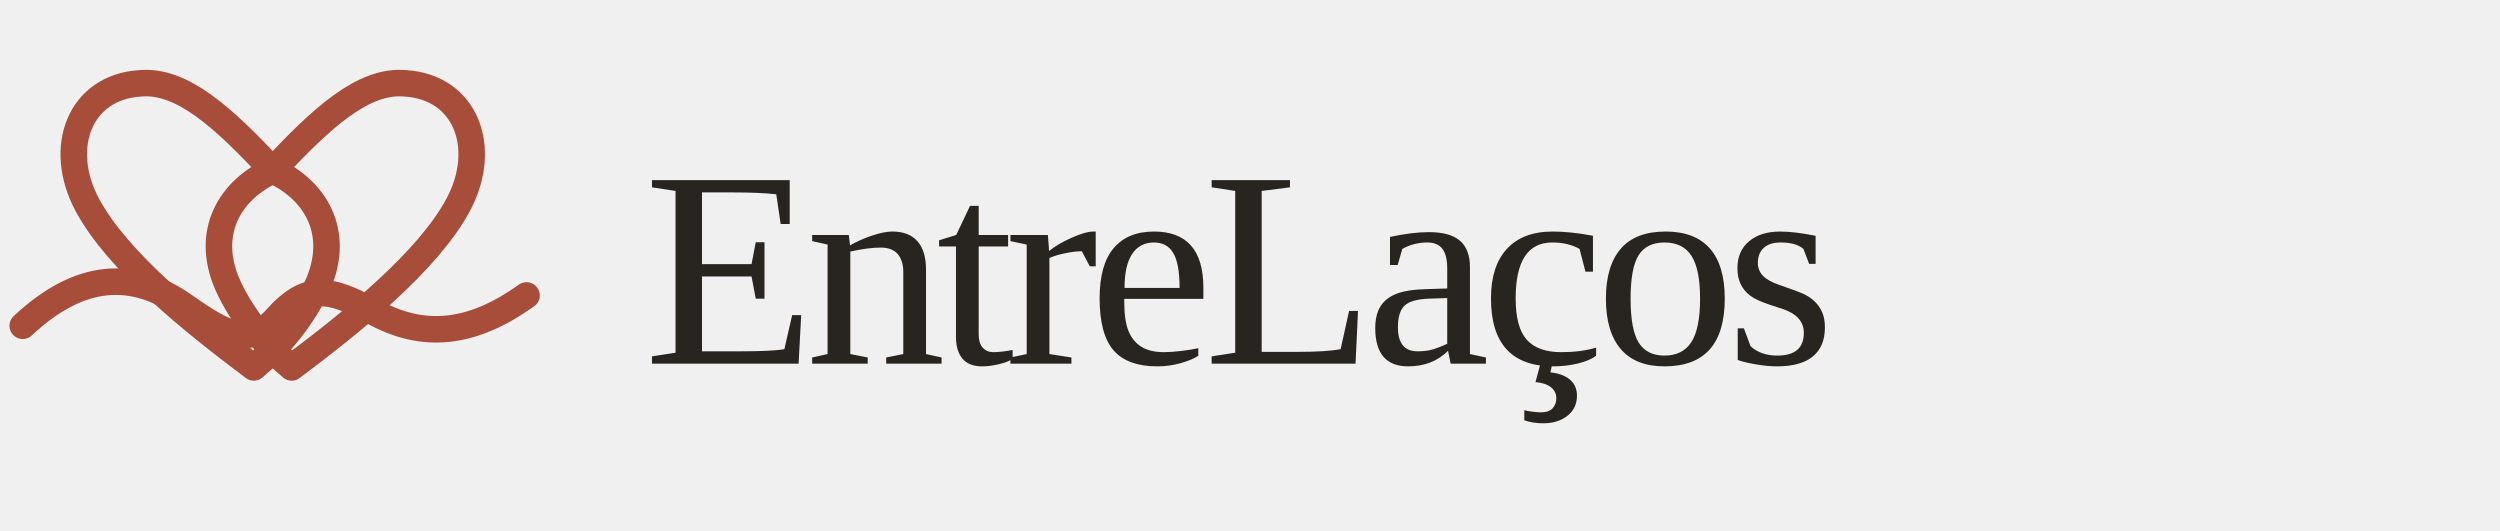
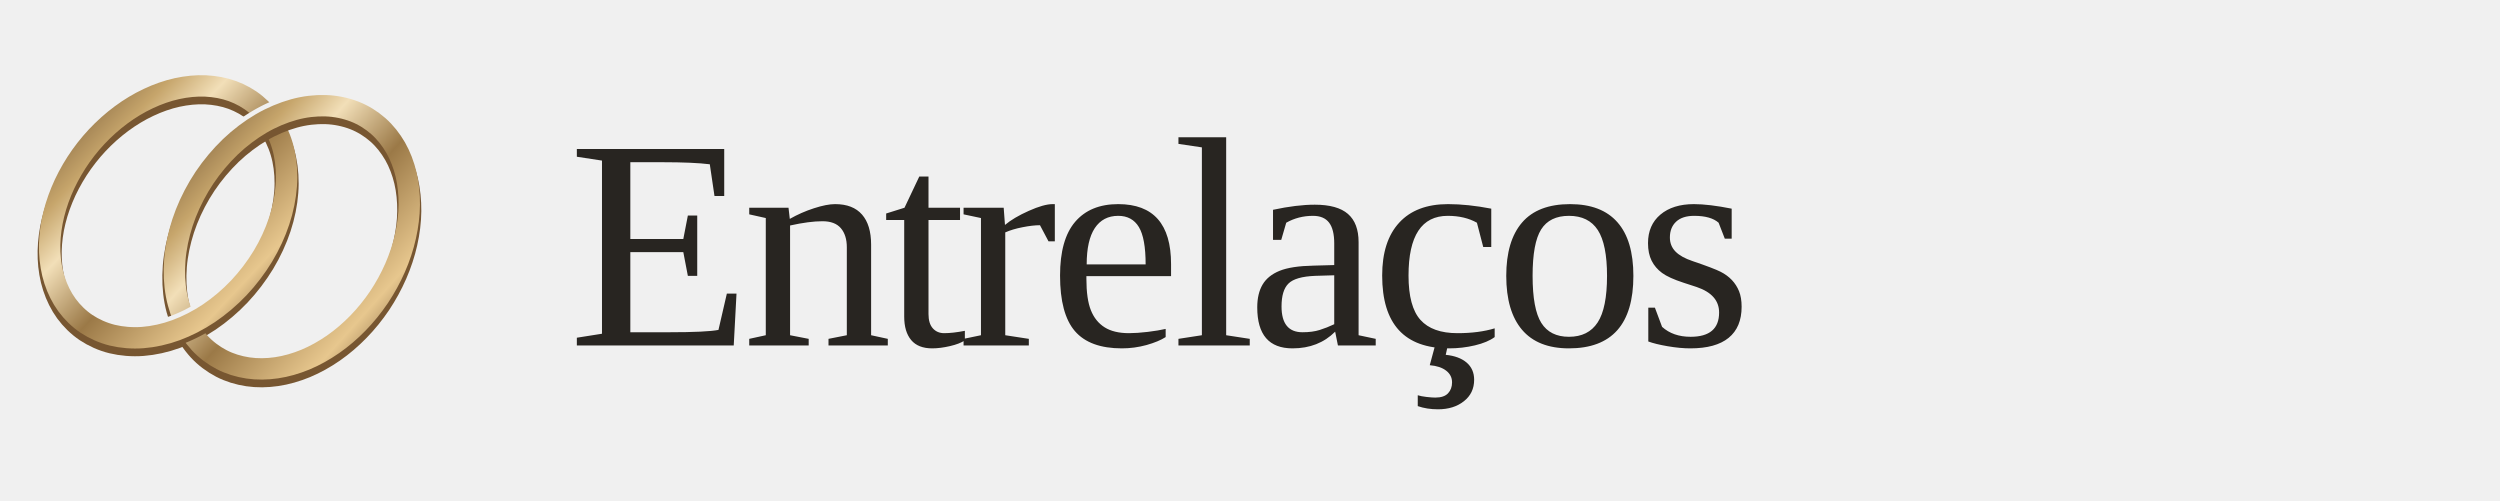
- <svg xmlns="http://www.w3.org/2000/svg" viewBox="0 0 660 140" role="img" aria-labelledby="title">
-   <g fill="none" stroke="#A84D39" stroke-linecap="round" stroke-linejoin="round" stroke-width="7">
-     <path d="M6 86 C21 72 35 71 49 81 C59 88 66 92 73 84 C81 75 87 76 98 82 C112 90 125 88 139 78" />
-     <path d="M72 45 C59 31 48 21 37 22 C21 23 15 39 23 54 C31 69 51 85 67 97 C73 92 80 84 84 75 C90 61 83 50 72 45 Z" />
-     <path d="M72 45 C85 31 96 21 107 22 C123 23 129 39 121 54 C113 69 93 85 77 97 C71 92 64 84 60 75 C54 61 61 50 72 45 Z" />
+ <svg xmlns="http://www.w3.org/2000/svg" viewBox="0 0 550 110" role="img" aria-labelledby="brand-title">
+   <defs>
+     <linearGradient id="logo" x1="0" y1="0" x2="1" y2="1">
+       <stop stop-color="#63462a" />
+       <stop offset=".24" stop-color="#c6a56b" />
+       <stop offset=".36" stop-color="#f2dfb8" />
+       <stop offset=".55" stop-color="#9b7947" />
+       <stop offset=".8" stop-color="#e7c78e" />
+       <stop offset="1" stop-color="#63462a" />
+     </linearGradient>
+   </defs>
+   <defs>
+     <mask id="logocut0" maskUnits="userSpaceOnUse" x="-10" y="-10" width="130" height="120">
+       <rect x="-10" y="-10" width="130" height="120" fill="white" />
+       <path d="M50.678,32.304 L50.889,32.104 L51.101,31.906 L51.314,31.710 L51.529,31.516 L51.744,31.323 L51.961,31.133 L52.178,30.944 L52.397,30.758 L52.616,30.573 L52.837,30.391 L53.059,30.211 L53.281,30.032 L53.505,29.856 L53.729,29.682 L53.954,29.510 L54.180,29.340 L54.407,29.172 L54.635,29.006 L54.863,28.842 L55.093,28.681 L55.323,28.522 L55.553,28.364 L55.785,28.210 L56.017,28.057 L56.249,27.907 L56.483,27.758 L56.717,27.612 L56.951,27.469 L57.186,27.327 L57.422,27.188 L57.658,27.052 L57.894,26.917 L58.131,26.785 L58.369,26.655 L58.607,26.528 L58.845,26.402 L59.083,26.280 L59.322,26.159 L59.562,26.041 L59.801,25.925 L60.041,25.812 L60.281,25.701 L60.521,25.593 L60.762,25.487 L61.002,25.383 L61.243,25.282 L61.484,25.183 L61.725,25.086 L61.966,24.992 L62.207,24.901 L62.449,24.812 L62.690,24.725 L62.931,24.641 L63.172,24.559 L63.413,24.480 L63.654,24.403 L63.895,24.328 L64.136,24.256 L64.377,24.187 L64.618,24.120 L64.858,24.056 L65.098,23.994 L65.338,23.934 L65.578,23.877 L65.817,23.822 L66.056,23.770 L66.295,23.721 L66.534,23.673 L66.772,23.629 L67.010,23.586 L67.247,23.547 L67.484,23.509 L67.720,23.475 L67.956,23.442 L68.192,23.412 L68.427,23.385" fill="none" stroke="black" stroke-width="6.7" />
+     </mask>
+   </defs>
+   <defs>
+     <mask id="logocut1" maskUnits="userSpaceOnUse" x="-10" y="-10" width="130" height="120">
+       <rect x="-10" y="-10" width="130" height="120" fill="white" />
+       <path d="M50.236,65.573 L50.020,65.766 L49.803,65.957 L49.585,66.146 L49.366,66.334 L49.145,66.520 L48.924,66.703 L48.701,66.885 L48.477,67.065 L48.253,67.244 L48.027,67.420 L47.800,67.594 L47.573,67.766 L47.344,67.937 L47.115,68.105 L46.885,68.272 L46.654,68.436 L46.422,68.598 L46.189,68.758 L45.956,68.917 L45.721,69.073 L45.486,69.227 L45.251,69.379 L45.014,69.528 L44.777,69.676 L44.540,69.822 L44.301,69.965 L44.063,70.106 L43.823,70.245 L43.583,70.382 L43.343,70.517 L43.102,70.649 L42.860,70.779 L42.618,70.907 L42.376,71.033 L42.133,71.156 L41.890,71.277 L41.647,71.396 L41.403,71.513 L41.159,71.627 L40.915,71.739 L40.670,71.849 L40.426,71.956 L40.181,72.061 L39.936,72.164 L39.690,72.265 L39.445,72.363 L39.199,72.458 L38.954,72.552 L38.708,72.643 L38.462,72.731 L38.217,72.818 L37.971,72.902 L37.725,72.983 L37.480,73.062 L37.234,73.139 L36.989,73.213 L36.743,73.285 L36.498,73.355 L36.253,73.422 L36.008,73.487 L35.764,73.549 L35.520,73.609 L35.276,73.667 L35.032,73.722 L34.788,73.774 L34.545,73.825 L34.303,73.873 L34.060,73.918 L33.818,73.961 L33.577,74.002 L33.336,74.040 L33.095,74.076 L32.855,74.109 L32.615,74.140 L32.376,74.169 L32.138,74.195" fill="none" stroke="black" stroke-width="6.7" />
+     </mask>
+   </defs>
+   <g fill="none" stroke-linejoin="round" stroke-linecap="round">
+     <g mask="url(#logocut0)">
+       <path d="M60.20,28.97C61.24,30.75 62.07,32.85 62.53,35.06C63.00,37.28 63.17,39.77 62.98,42.27C62.80,44.77 62.26,47.48 61.40,50.06C60.55,52.64 59.31,55.33 57.83,57.78C56.35,60.22 54.51,62.65 52.53,64.74C50.55,66.83 48.26,68.77 45.96,70.32C43.65,71.87 41.13,73.15 38.71,74.04C36.29,74.93 33.76,75.48 31.43,75.66C29.09,75.84 26.77,75.64 24.70,75.14C22.64,74.64 20.69,73.75 19.03,72.65C17.37,71.54 15.90,70.09 14.73,68.50C13.57,66.91 12.65,65.04 12.02,63.10C11.39,61.16 11.03,59.01 10.94,56.86C10.85,54.72 11.04,52.43 11.46,50.21C11.89,47.99 12.58,45.70 13.48,43.53C14.37,41.36 15.52,39.19 16.82,37.17C18.12,35.16 19.64,33.21 21.28,31.46C22.92,29.71 24.75,28.08 26.64,26.68C28.53,25.28 30.57,24.05 32.62,23.09C34.67,22.12 36.83,21.36 38.93,20.90C41.04,20.44 43.20,20.22 45.24,20.31C47.27,20.41 49.31,20.78 51.15,21.45C52.99,22.13 54.77,23.11 56.27,24.36C57.78,25.61 59.15,27.18 60.20,28.97Z" stroke="#775631" stroke-width="5.3" />
+       <path d="M60.20,27.57C61.24,29.35 62.07,31.45 62.53,33.66C63.00,35.88 63.17,38.37 62.98,40.87C62.80,43.37 62.26,46.08 61.40,48.66C60.55,51.25 59.31,53.93 57.83,56.38C56.35,58.82 54.51,61.25 52.53,63.34C50.55,65.43 48.26,67.37 45.96,68.92C43.65,70.47 41.13,71.75 38.71,72.64C36.29,73.53 33.76,74.08 31.43,74.26C29.09,74.44 26.77,74.24 24.70,73.74C22.64,73.23 20.69,72.35 19.03,71.25C17.37,70.14 15.90,68.69 14.73,67.10C13.57,65.51 12.65,63.64 12.02,61.70C11.39,59.76 11.03,57.61 10.94,55.46C10.85,53.32 11.04,51.03 11.46,48.81C11.89,46.59 12.58,44.30 13.48,42.13C14.37,39.96 15.52,37.79 16.82,35.77C18.12,33.76 19.64,31.81 21.28,30.06C22.92,28.31 24.75,26.68 26.64,25.28C28.53,23.88 30.57,22.65 32.62,21.69C34.67,20.72 36.83,19.96 38.93,19.50C41.04,19.04 43.20,18.82 45.24,18.91C47.27,19.01 49.31,19.38 51.15,20.05C52.99,20.73 54.77,21.71 56.27,22.96C57.78,24.21 59.15,25.78 60.20,27.57Z" stroke="url(#logo)" stroke-width="4.7" />
+     </g>
+     <g mask="url(#logocut1)">
+       <path d="M86.93,60.29C85.96,62.51 84.75,64.72 83.39,66.76C82.02,68.79 80.44,70.75 78.75,72.48C77.06,74.22 75.19,75.82 73.26,77.16C71.33,78.50 69.25,79.66 67.18,80.52C65.10,81.38 62.92,82.01 60.82,82.31C58.72,82.62 56.56,82.65 54.55,82.35C52.54,82.05 50.54,81.45 48.76,80.52C46.99,79.60 45.29,78.34 43.89,76.81C42.49,75.28 41.26,73.41 40.36,71.34C39.47,69.28 38.82,66.90 38.54,64.43C38.26,61.96 38.30,59.23 38.69,56.55C39.08,53.86 39.83,51.00 40.88,48.33C41.93,45.65 43.36,42.91 44.99,40.48C46.63,38.04 48.61,35.69 50.68,33.70C52.75,31.72 55.10,29.95 57.42,28.59C59.75,27.22 62.25,26.18 64.62,25.52C66.99,24.86 69.42,24.59 71.65,24.66C73.88,24.73 76.07,25.20 77.99,25.94C79.92,26.69 81.71,27.81 83.22,29.14C84.73,30.46 86.03,32.12 87.05,33.89C88.07,35.67 88.84,37.71 89.34,39.80C89.83,41.89 90.06,44.17 90.04,46.44C90.02,48.70 89.72,51.09 89.20,53.40C88.69,55.70 87.90,58.06 86.93,60.29Z" stroke="#775631" stroke-width="5.3" />
+       <path d="M86.93,58.89C85.96,61.11 84.75,63.32 83.39,65.36C82.02,67.39 80.44,69.35 78.75,71.08C77.06,72.82 75.19,74.42 73.26,75.76C71.33,77.10 69.25,78.26 67.18,79.12C65.10,79.98 62.92,80.61 60.82,80.91C58.72,81.22 56.56,81.25 54.55,80.95C52.54,80.65 50.54,80.05 48.76,79.12C46.99,78.20 45.29,76.94 43.89,75.41C42.49,73.88 41.26,72.01 40.36,69.94C39.47,67.88 38.82,65.50 38.54,63.03C38.26,60.56 38.30,57.83 38.69,55.15C39.08,52.46 39.83,49.60 40.88,46.93C41.93,44.25 43.36,41.52 44.99,39.08C46.63,36.64 48.61,34.29 50.68,32.30C52.75,30.32 55.10,28.55 57.42,27.19C59.75,25.82 62.25,24.78 64.62,24.12C66.99,23.46 69.42,23.19 71.65,23.26C73.88,23.33 76.07,23.80 77.99,24.54C79.92,25.29 81.71,26.41 83.22,27.74C84.73,29.06 86.03,30.72 87.05,32.49C88.07,34.27 88.84,36.31 89.34,38.40C89.83,40.49 90.06,42.77 90.04,45.04C90.02,47.30 89.72,49.69 89.20,51.99C88.69,54.30 87.90,56.66 86.93,58.89Z" stroke="url(#logo)" stroke-width="4.7" />
+     </g>
  </g>
-   <text x="170" y="96" fill="#282521" font-family="Georgia, 'Times New Roman', serif" font-size="74" letter-spacing="-2.5">EntreLaços</text>
+   <text x="125" y="76" fill="#282521" font-family="Georgia, Times New Roman, serif" font-size="66" letter-spacing="-2">Entrelaços</text>
</svg>
